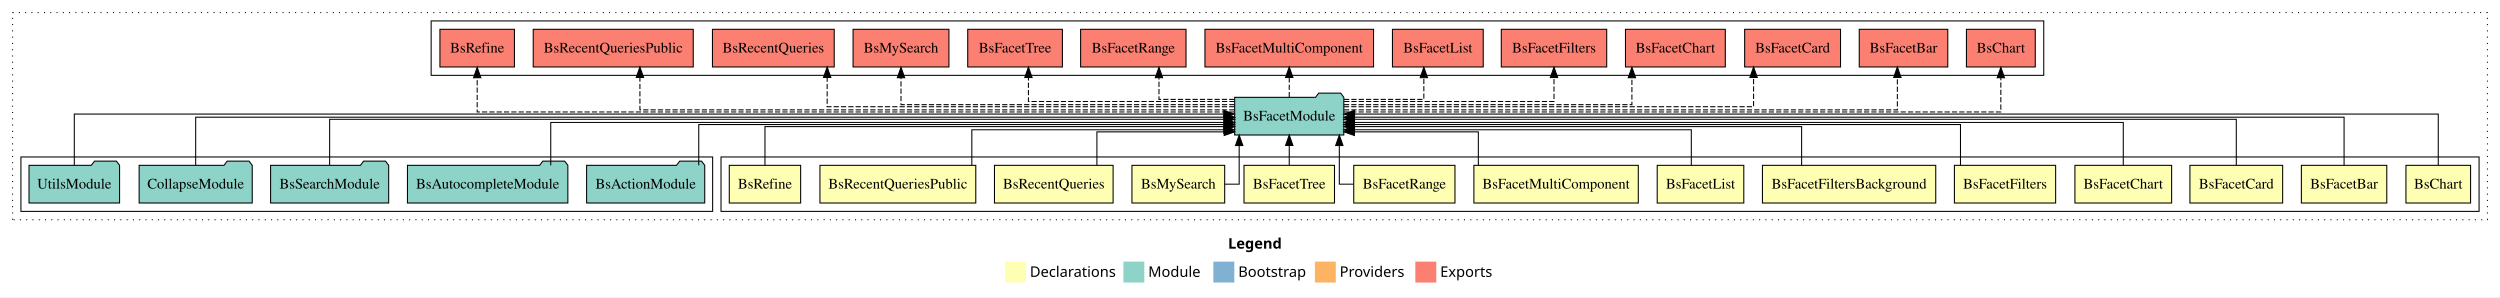
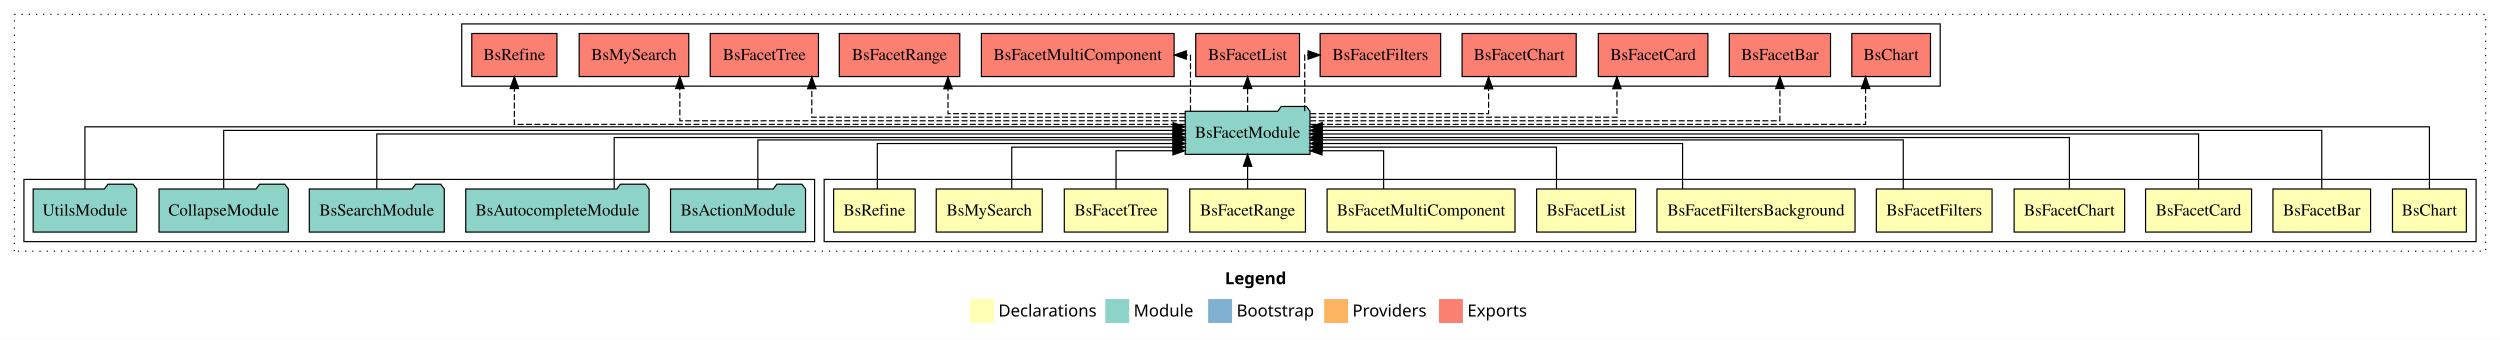
- <svg xmlns="http://www.w3.org/2000/svg" width="2389pt" height="284pt" viewBox="0.00 0.00 2389.00 284.00">
+ <svg xmlns="http://www.w3.org/2000/svg" width="2090pt" height="284pt" viewBox="0.00 0.00 2090.00 284.00">
  <g id="graph0" class="graph" transform="scale(1 1) rotate(0) translate(4 280)">
-     <polygon fill="#ffffff" stroke="transparent" points="-4,4 -4,-280 2385,-280 2385,4 -4,4" />
-     <text text-anchor="start" x="1169.509" y="-42.4" font-family="sans-serif" font-weight="bold" font-size="14.00" fill="#000000">Legend</text>
-     <polygon fill="#ffffb3" stroke="transparent" points="956.5,-10 956.5,-30 976.5,-30 976.5,-10 956.5,-10" />
-     <text text-anchor="start" x="980.129" y="-15.4" font-family="sans-serif" font-size="14.00" fill="#000000">  Declarations</text>
-     <polygon fill="#8dd3c7" stroke="transparent" points="1069.5,-10 1069.5,-30 1089.5,-30 1089.5,-10 1069.5,-10" />
-     <text text-anchor="start" x="1093.225" y="-15.4" font-family="sans-serif" font-size="14.00" fill="#000000">  Module</text>
-     <polygon fill="#80b1d3" stroke="transparent" points="1155.5,-10 1155.5,-30 1175.5,-30 1175.5,-10 1155.5,-10" />
-     <text text-anchor="start" x="1179.281" y="-15.4" font-family="sans-serif" font-size="14.00" fill="#000000">  Bootstrap</text>
-     <polygon fill="#fdb462" stroke="transparent" points="1252.5,-10 1252.5,-30 1272.5,-30 1272.5,-10 1252.5,-10" />
-     <text text-anchor="start" x="1276.173" y="-15.4" font-family="sans-serif" font-size="14.00" fill="#000000">  Providers</text>
-     <polygon fill="#fb8072" stroke="transparent" points="1348.5,-10 1348.5,-30 1368.5,-30 1368.5,-10 1348.5,-10" />
-     <text text-anchor="start" x="1372.226" y="-15.4" font-family="sans-serif" font-size="14.00" fill="#000000">  Exports</text>
+     <polygon fill="#ffffff" stroke="transparent" points="-4,4 -4,-280 2086,-280 2086,4 -4,4" />
+     <text text-anchor="start" x="1020.009" y="-42.4" font-family="sans-serif" font-weight="bold" font-size="14.00" fill="#000000">Legend</text>
+     <polygon fill="#ffffb3" stroke="transparent" points="807,-10 807,-30 827,-30 827,-10 807,-10" />
+     <text text-anchor="start" x="830.629" y="-15.4" font-family="sans-serif" font-size="14.00" fill="#000000">  Declarations</text>
+     <polygon fill="#8dd3c7" stroke="transparent" points="920,-10 920,-30 940,-30 940,-10 920,-10" />
+     <text text-anchor="start" x="943.725" y="-15.4" font-family="sans-serif" font-size="14.00" fill="#000000">  Module</text>
+     <polygon fill="#80b1d3" stroke="transparent" points="1006,-10 1006,-30 1026,-30 1026,-10 1006,-10" />
+     <text text-anchor="start" x="1029.781" y="-15.4" font-family="sans-serif" font-size="14.00" fill="#000000">  Bootstrap</text>
+     <polygon fill="#fdb462" stroke="transparent" points="1103,-10 1103,-30 1123,-30 1123,-10 1103,-10" />
+     <text text-anchor="start" x="1126.673" y="-15.4" font-family="sans-serif" font-size="14.00" fill="#000000">  Providers</text>
+     <polygon fill="#fb8072" stroke="transparent" points="1199,-10 1199,-30 1219,-30 1219,-10 1199,-10" />
+     <text text-anchor="start" x="1222.726" y="-15.4" font-family="sans-serif" font-size="14.00" fill="#000000">  Exports</text>
    <g id="clust1" class="cluster">
-       <polygon fill="none" stroke="#000000" stroke-dasharray="1,5" points="8,-70 8,-268 2373,-268 2373,-70 8,-70" />
+       <polygon fill="none" stroke="#000000" stroke-dasharray="1,5" points="8,-70 8,-268 2074,-268 2074,-70 8,-70" />
    </g>
    <g id="clust2" class="cluster">
-       <polygon fill="none" stroke="#000000" points="685,-78 685,-130 2365,-130 2365,-78 685,-78" />
-     </g>
-     <g id="clust17" class="cluster">
+       <polygon fill="none" stroke="#000000" points="685,-78 685,-130 2066,-130 2066,-78 685,-78" />
+     </g>
+     <g id="clust15" class="cluster">
      <polygon fill="none" stroke="#000000" points="16,-78 16,-130 677,-130 677,-78 16,-78" />
    </g>
-     <g id="clust18" class="cluster">
-       <polygon fill="none" stroke="#000000" points="408,-208 408,-260 1949,-260 1949,-208 408,-208" />
+     <g id="clust16" class="cluster">
+       <polygon fill="none" stroke="#000000" points="382,-208 382,-260 1618,-260 1618,-208 382,-208" />
    </g>
    <g id="node1" class="node">
-       <polygon fill="#ffffb3" stroke="#000000" points="2356.884,-122 2295.116,-122 2295.116,-86 2356.884,-86 2356.884,-122" />
-       <text text-anchor="middle" x="2326" y="-99.8" font-family="Times,serif" font-size="14.00" fill="#000000">BsChart</text>
-     </g>
-     <g id="node15" class="node">
-       <polygon fill="#8dd3c7" stroke="#000000" points="1280.149,-187 1277.149,-191 1256.149,-191 1253.149,-187 1175.851,-187 1175.851,-151 1280.149,-151 1280.149,-187" />
-       <text text-anchor="middle" x="1228" y="-164.8" font-family="Times,serif" font-size="14.00" fill="#000000">BsFacetModule</text>
+       <polygon fill="#ffffb3" stroke="#000000" points="2057.884,-122 1996.116,-122 1996.116,-86 2057.884,-86 2057.884,-122" />
+       <text text-anchor="middle" x="2027" y="-99.8" font-family="Times,serif" font-size="14.00" fill="#000000">BsChart</text>
+     </g>
+     <g id="node13" class="node">
+       <polygon fill="#8dd3c7" stroke="#000000" points="1091.149,-187 1088.149,-191 1067.149,-191 1064.149,-187 986.851,-187 986.851,-151 1091.149,-151 1091.149,-187" />
+       <text text-anchor="middle" x="1039" y="-164.8" font-family="Times,serif" font-size="14.00" fill="#000000">BsFacetModule</text>
    </g>
    <g id="edge1" class="edge">
-       <path fill="none" stroke="#000000" d="M2326,-122.308C2326,-142.145 2326,-171 2326,-171 2326,-171 1290.22,-171 1290.22,-171" />
-       <polygon fill="#000000" stroke="#000000" points="1290.22,-167.5 1280.22,-171 1290.22,-174.5 1290.22,-167.5" />
+       <path fill="none" stroke="#000000" d="M2027,-122.027C2027,-142.767 2027,-174 2027,-174 2027,-174 1101.422,-174 1101.422,-174" />
+       <polygon fill="#000000" stroke="#000000" points="1101.422,-170.5 1091.422,-174 1101.422,-177.5 1101.422,-170.5" />
    </g>
    <g id="node2" class="node">
-       <polygon fill="#ffffb3" stroke="#000000" points="2276.811,-122 2195.189,-122 2195.189,-86 2276.811,-86 2276.811,-122" />
-       <text text-anchor="middle" x="2236" y="-99.8" font-family="Times,serif" font-size="14.00" fill="#000000">BsFacetBar</text>
+       <polygon fill="#ffffb3" stroke="#000000" points="1977.811,-122 1896.189,-122 1896.189,-86 1977.811,-86 1977.811,-122" />
+       <text text-anchor="middle" x="1937" y="-99.8" font-family="Times,serif" font-size="14.00" fill="#000000">BsFacetBar</text>
    </g>
    <g id="edge2" class="edge">
-       <path fill="none" stroke="#000000" d="M2236,-122.169C2236,-141.09 2236,-168 2236,-168 2236,-168 1290.423,-168 1290.423,-168" />
-       <polygon fill="#000000" stroke="#000000" points="1290.423,-164.5 1280.423,-168 1290.423,-171.5 1290.423,-164.5" />
+       <path fill="none" stroke="#000000" d="M1937,-122.308C1937,-142.145 1937,-171 1937,-171 1937,-171 1101.162,-171 1101.162,-171" />
+       <polygon fill="#000000" stroke="#000000" points="1101.162,-167.5 1091.162,-171 1101.162,-174.5 1101.162,-167.5" />
    </g>
    <g id="node3" class="node">
-       <polygon fill="#ffffb3" stroke="#000000" points="2177.311,-122 2088.689,-122 2088.689,-86 2177.311,-86 2177.311,-122" />
-       <text text-anchor="middle" x="2133" y="-99.8" font-family="Times,serif" font-size="14.00" fill="#000000">BsFacetCard</text>
+       <polygon fill="#ffffb3" stroke="#000000" points="1878.311,-122 1789.689,-122 1789.689,-86 1878.311,-86 1878.311,-122" />
+       <text text-anchor="middle" x="1834" y="-99.8" font-family="Times,serif" font-size="14.00" fill="#000000">BsFacetCard</text>
    </g>
    <g id="edge3" class="edge">
-       <path fill="none" stroke="#000000" d="M2133,-122.267C2133,-140.555 2133,-166 2133,-166 2133,-166 1290.237,-166 1290.237,-166" />
-       <polygon fill="#000000" stroke="#000000" points="1290.237,-162.5 1280.237,-166 1290.237,-169.5 1290.237,-162.5" />
+       <path fill="none" stroke="#000000" d="M1834,-122.169C1834,-141.09 1834,-168 1834,-168 1834,-168 1101.162,-168 1101.162,-168" />
+       <polygon fill="#000000" stroke="#000000" points="1101.162,-164.5 1091.162,-168 1101.162,-171.5 1101.162,-164.5" />
    </g>
    <g id="node4" class="node">
-       <polygon fill="#ffffb3" stroke="#000000" points="2071.201,-122 1978.799,-122 1978.799,-86 2071.201,-86 2071.201,-122" />
-       <text text-anchor="middle" x="2025" y="-99.8" font-family="Times,serif" font-size="14.00" fill="#000000">BsFacetChart</text>
+       <polygon fill="#ffffb3" stroke="#000000" points="1772.201,-122 1679.799,-122 1679.799,-86 1772.201,-86 1772.201,-122" />
+       <text text-anchor="middle" x="1726" y="-99.8" font-family="Times,serif" font-size="14.00" fill="#000000">BsFacetChart</text>
    </g>
    <g id="edge4" class="edge">
-       <path fill="none" stroke="#000000" d="M2025,-122.022C2025,-139.373 2025,-163 2025,-163 2025,-163 1290.293,-163 1290.293,-163" />
-       <polygon fill="#000000" stroke="#000000" points="1290.293,-159.5 1280.293,-163 1290.293,-166.5 1290.293,-159.5" />
+       <path fill="none" stroke="#000000" d="M1726,-122.302C1726,-140.27 1726,-165 1726,-165 1726,-165 1101.2,-165 1101.2,-165" />
+       <polygon fill="#000000" stroke="#000000" points="1101.201,-161.5 1091.2,-165 1101.2,-168.5 1101.201,-161.5" />
    </g>
    <g id="node5" class="node">
-       <polygon fill="#ffffb3" stroke="#000000" points="1960.372,-122 1863.628,-122 1863.628,-86 1960.372,-86 1960.372,-122" />
-       <text text-anchor="middle" x="1912" y="-99.8" font-family="Times,serif" font-size="14.00" fill="#000000">BsFacetFilters</text>
+       <polygon fill="#ffffb3" stroke="#000000" points="1661.372,-122 1564.628,-122 1564.628,-86 1661.372,-86 1661.372,-122" />
+       <text text-anchor="middle" x="1613" y="-99.8" font-family="Times,serif" font-size="14.00" fill="#000000">BsFacetFilters</text>
    </g>
    <g id="edge5" class="edge">
-       <path fill="none" stroke="#000000" d="M1869.436,-122.035C1869.436,-138.734 1869.436,-161 1869.436,-161 1869.436,-161 1290.219,-161 1290.219,-161" />
-       <polygon fill="#000000" stroke="#000000" points="1290.219,-157.5 1280.219,-161 1290.219,-164.5 1290.219,-157.5" />
+       <path fill="none" stroke="#000000" d="M1587.128,-122.022C1587.128,-139.373 1587.128,-163 1587.128,-163 1587.128,-163 1101.557,-163 1101.557,-163" />
+       <polygon fill="#000000" stroke="#000000" points="1101.557,-159.5 1091.557,-163 1101.557,-166.5 1101.557,-159.5" />
    </g>
    <g id="node6" class="node">
-       <polygon fill="#ffffb3" stroke="#000000" points="1845.799,-122 1680.201,-122 1680.201,-86 1845.799,-86 1845.799,-122" />
-       <text text-anchor="middle" x="1763" y="-99.8" font-family="Times,serif" font-size="14.00" fill="#000000">BsFacetFiltersBackground</text>
+       <polygon fill="#ffffb3" stroke="#000000" points="1546.799,-122 1381.201,-122 1381.201,-86 1546.799,-86 1546.799,-122" />
+       <text text-anchor="middle" x="1464" y="-99.8" font-family="Times,serif" font-size="14.00" fill="#000000">BsFacetFiltersBackground</text>
    </g>
    <g id="edge6" class="edge">
-       <path fill="none" stroke="#000000" d="M1717.628,-122.009C1717.628,-138.049 1717.628,-159 1717.628,-159 1717.628,-159 1290.399,-159 1290.399,-159" />
-       <polygon fill="#000000" stroke="#000000" points="1290.399,-155.5 1280.399,-159 1290.399,-162.5 1290.399,-155.5" />
+       <path fill="none" stroke="#000000" d="M1402.628,-122.027C1402.628,-138.398 1402.628,-160 1402.628,-160 1402.628,-160 1101.486,-160 1101.486,-160" />
+       <polygon fill="#000000" stroke="#000000" points="1101.486,-156.5 1091.486,-160 1101.486,-163.5 1101.486,-156.5" />
    </g>
    <g id="node7" class="node">
-       <polygon fill="#ffffb3" stroke="#000000" points="1662.377,-122 1579.623,-122 1579.623,-86 1662.377,-86 1662.377,-122" />
-       <text text-anchor="middle" x="1621" y="-99.8" font-family="Times,serif" font-size="14.00" fill="#000000">BsFacetList</text>
+       <polygon fill="#ffffb3" stroke="#000000" points="1363.377,-122 1280.623,-122 1280.623,-86 1363.377,-86 1363.377,-122" />
+       <text text-anchor="middle" x="1322" y="-99.8" font-family="Times,serif" font-size="14.00" fill="#000000">BsFacetList</text>
    </g>
    <g id="edge7" class="edge">
-       <path fill="none" stroke="#000000" d="M1612.206,-122.187C1612.206,-137.182 1612.206,-156 1612.206,-156 1612.206,-156 1290.216,-156 1290.216,-156" />
-       <polygon fill="#000000" stroke="#000000" points="1290.216,-152.5 1280.216,-156 1290.216,-159.5 1290.216,-152.5" />
+       <path fill="none" stroke="#000000" d="M1297.206,-122.24C1297.206,-137.571 1297.206,-157 1297.206,-157 1297.206,-157 1101.252,-157 1101.252,-157" />
+       <polygon fill="#000000" stroke="#000000" points="1101.252,-153.5 1091.252,-157 1101.252,-160.5 1101.252,-153.5" />
    </g>
    <g id="node8" class="node">
-       <polygon fill="#ffffb3" stroke="#000000" points="1561.548,-122 1404.452,-122 1404.452,-86 1561.548,-86 1561.548,-122" />
-       <text text-anchor="middle" x="1483" y="-99.8" font-family="Times,serif" font-size="14.00" fill="#000000">BsFacetMultiComponent</text>
+       <polygon fill="#ffffb3" stroke="#000000" points="1262.548,-122 1105.452,-122 1105.452,-86 1262.548,-86 1262.548,-122" />
+       <text text-anchor="middle" x="1184" y="-99.8" font-family="Times,serif" font-size="14.00" fill="#000000">BsFacetMultiComponent</text>
    </g>
    <g id="edge8" class="edge">
-       <path fill="none" stroke="#000000" d="M1408.707,-122.051C1408.707,-136.373 1408.707,-154 1408.707,-154 1408.707,-154 1290.268,-154 1290.268,-154" />
-       <polygon fill="#000000" stroke="#000000" points="1290.268,-150.5 1280.268,-154 1290.268,-157.5 1290.268,-150.5" />
+       <path fill="none" stroke="#000000" d="M1152.706,-122.051C1152.706,-136.373 1152.706,-154 1152.706,-154 1152.706,-154 1101.194,-154 1101.194,-154" />
+       <polygon fill="#000000" stroke="#000000" points="1101.194,-150.5 1091.194,-154 1101.194,-157.5 1101.194,-150.5" />
    </g>
    <g id="node9" class="node">
-       <polygon fill="#ffffb3" stroke="#000000" points="1386.364,-122 1289.636,-122 1289.636,-86 1386.364,-86 1386.364,-122" />
-       <text text-anchor="middle" x="1338" y="-99.8" font-family="Times,serif" font-size="14.00" fill="#000000">BsFacetRange</text>
+       <polygon fill="#ffffb3" stroke="#000000" points="1087.364,-122 990.636,-122 990.636,-86 1087.364,-86 1087.364,-122" />
+       <text text-anchor="middle" x="1039" y="-99.8" font-family="Times,serif" font-size="14.00" fill="#000000">BsFacetRange</text>
    </g>
    <g id="edge9" class="edge">
-       <path fill="none" stroke="#000000" d="M1289.333,-104C1281.47,-104 1275.847,-104 1275.847,-104 1275.847,-104 1275.847,-140.894 1275.847,-140.894" />
-       <polygon fill="#000000" stroke="#000000" points="1272.347,-140.894 1275.847,-150.894 1279.347,-140.894 1272.347,-140.894" />
+       <path fill="none" stroke="#000000" d="M1039,-122.106C1039,-122.106 1039,-140.991 1039,-140.991" />
+       <polygon fill="#000000" stroke="#000000" points="1035.5,-140.991 1039,-150.991 1042.5,-140.991 1035.5,-140.991" />
    </g>
    <g id="node10" class="node">
-       <polygon fill="#ffffb3" stroke="#000000" points="1271.241,-122 1184.759,-122 1184.759,-86 1271.241,-86 1271.241,-122" />
-       <text text-anchor="middle" x="1228" y="-99.8" font-family="Times,serif" font-size="14.00" fill="#000000">BsFacetTree</text>
+       <polygon fill="#ffffb3" stroke="#000000" points="972.241,-122 885.759,-122 885.759,-86 972.241,-86 972.241,-122" />
+       <text text-anchor="middle" x="929" y="-99.8" font-family="Times,serif" font-size="14.00" fill="#000000">BsFacetTree</text>
    </g>
    <g id="edge10" class="edge">
-       <path fill="none" stroke="#000000" d="M1228,-122.106C1228,-122.106 1228,-140.991 1228,-140.991" />
-       <polygon fill="#000000" stroke="#000000" points="1224.5,-140.991 1228,-150.991 1231.5,-140.991 1224.5,-140.991" />
+       <path fill="none" stroke="#000000" d="M929,-122.051C929,-136.373 929,-154 929,-154 929,-154 976.577,-154 976.577,-154" />
+       <polygon fill="#000000" stroke="#000000" points="976.577,-157.5 986.577,-154 976.577,-150.5 976.577,-157.5" />
    </g>
    <g id="node11" class="node">
-       <polygon fill="#ffffb3" stroke="#000000" points="1166.313,-122 1077.687,-122 1077.687,-86 1166.313,-86 1166.313,-122" />
-       <text text-anchor="middle" x="1122" y="-99.8" font-family="Times,serif" font-size="14.00" fill="#000000">BsMySearch</text>
+       <polygon fill="#ffffb3" stroke="#000000" points="867.313,-122 778.687,-122 778.687,-86 867.313,-86 867.313,-122" />
+       <text text-anchor="middle" x="823" y="-99.8" font-family="Times,serif" font-size="14.00" fill="#000000">BsMySearch</text>
    </g>
    <g id="edge11" class="edge">
-       <path fill="none" stroke="#000000" d="M1166.371,-104C1174.331,-104 1180.153,-104 1180.153,-104 1180.153,-104 1180.153,-140.894 1180.153,-140.894" />
-       <polygon fill="#000000" stroke="#000000" points="1176.653,-140.894 1180.153,-150.894 1183.653,-140.894 1176.653,-140.894" />
+       <path fill="none" stroke="#000000" d="M841.817,-122.24C841.817,-137.571 841.817,-157 841.817,-157 841.817,-157 976.676,-157 976.676,-157" />
+       <polygon fill="#000000" stroke="#000000" points="976.676,-160.5 986.676,-157 976.676,-153.5 976.676,-160.5" />
    </g>
    <g id="node12" class="node">
-       <polygon fill="#ffffb3" stroke="#000000" points="1059.684,-122 946.316,-122 946.316,-86 1059.684,-86 1059.684,-122" />
-       <text text-anchor="middle" x="1003" y="-99.8" font-family="Times,serif" font-size="14.00" fill="#000000">BsRecentQueries</text>
-     </g>
-     <g id="edge12" class="edge">
-       <path fill="none" stroke="#000000" d="M1044.205,-122.051C1044.205,-136.373 1044.205,-154 1044.205,-154 1044.205,-154 1165.823,-154 1165.823,-154" />
-       <polygon fill="#000000" stroke="#000000" points="1165.823,-157.5 1175.823,-154 1165.823,-150.5 1165.823,-157.5" />
-     </g>
-     <g id="node13" class="node">
-       <polygon fill="#ffffb3" stroke="#000000" points="928.462,-122 779.538,-122 779.538,-86 928.462,-86 928.462,-122" />
-       <text text-anchor="middle" x="854" y="-99.8" font-family="Times,serif" font-size="14.00" fill="#000000">BsRecentQueriesPublic</text>
-     </g>
-     <g id="edge13" class="edge">
-       <path fill="none" stroke="#000000" d="M924.68,-122.187C924.68,-137.182 924.68,-156 924.68,-156 924.68,-156 1165.512,-156 1165.512,-156" />
-       <polygon fill="#000000" stroke="#000000" points="1165.512,-159.5 1175.512,-156 1165.512,-152.5 1165.512,-159.5" />
-     </g>
-     <g id="node14" class="node">
      <polygon fill="#ffffb3" stroke="#000000" points="761.098,-122 692.902,-122 692.902,-86 761.098,-86 761.098,-122" />
      <text text-anchor="middle" x="727" y="-99.8" font-family="Times,serif" font-size="14.00" fill="#000000">BsRefine</text>
    </g>
-     <g id="edge14" class="edge">
-       <path fill="none" stroke="#000000" d="M727,-122.009C727,-138.049 727,-159 727,-159 727,-159 1165.802,-159 1165.802,-159" />
-       <polygon fill="#000000" stroke="#000000" points="1165.802,-162.5 1175.802,-159 1165.802,-155.5 1165.802,-162.5" />
+     <g id="edge12" class="edge">
+       <path fill="none" stroke="#000000" d="M729.434,-122.027C729.434,-138.398 729.434,-160 729.434,-160 729.434,-160 976.836,-160 976.836,-160" />
+       <polygon fill="#000000" stroke="#000000" points="976.836,-163.5 986.836,-160 976.836,-156.5 976.836,-163.5" />
+     </g>
+     <g id="node19" class="node">
+       <polygon fill="#fb8072" stroke="#000000" points="1609.885,-252 1544.115,-252 1544.115,-216 1609.885,-216 1609.885,-252" />
+       <text text-anchor="middle" x="1577" y="-229.8" font-family="Times,serif" font-size="14.00" fill="#000000">BsChart </text>
+     </g>
+     <g id="edge18" class="edge">
+       <path fill="none" stroke="#000000" stroke-dasharray="5,2" d="M1091.378,-176C1222.714,-176 1555.607,-176 1555.607,-176 1555.607,-176 1555.607,-205.966 1555.607,-205.966" />
+       <polygon fill="#000000" stroke="#000000" points="1552.107,-205.966 1555.607,-215.966 1559.107,-205.966 1552.107,-205.966" />
+     </g>
+     <g id="node20" class="node">
+       <polygon fill="#fb8072" stroke="#000000" points="1526.31,-252 1441.69,-252 1441.69,-216 1526.31,-216 1526.31,-252" />
+       <text text-anchor="middle" x="1484" y="-229.8" font-family="Times,serif" font-size="14.00" fill="#000000">BsFacetBar </text>
+     </g>
+     <g id="edge19" class="edge">
+       <path fill="none" stroke="#000000" stroke-dasharray="5,2" d="M1091.356,-179C1208.988,-179 1484,-179 1484,-179 1484,-179 1484,-205.991 1484,-205.991" />
+       <polygon fill="#000000" stroke="#000000" points="1480.5,-205.991 1484,-215.991 1487.5,-205.991 1480.5,-205.991" />
    </g>
    <g id="node21" class="node">
-       <polygon fill="#fb8072" stroke="#000000" points="1940.885,-252 1875.115,-252 1875.115,-216 1940.885,-216 1940.885,-252" />
-       <text text-anchor="middle" x="1908" y="-229.8" font-family="Times,serif" font-size="14.00" fill="#000000">BsChart </text>
+       <polygon fill="#fb8072" stroke="#000000" points="1423.81,-252 1332.19,-252 1332.19,-216 1423.81,-216 1423.81,-252" />
+       <text text-anchor="middle" x="1378" y="-229.8" font-family="Times,serif" font-size="14.00" fill="#000000">BsFacetCard </text>
    </g>
    <g id="edge20" class="edge">
-       <path fill="none" stroke="#000000" stroke-dasharray="5,2" d="M1280.229,-173C1439.46,-173 1908,-173 1908,-173 1908,-173 1908,-205.698 1908,-205.698" />
-       <polygon fill="#000000" stroke="#000000" points="1904.5,-205.698 1908,-215.698 1911.5,-205.698 1904.5,-205.698" />
+       <path fill="none" stroke="#000000" stroke-dasharray="5,2" d="M1091.378,-182C1179.47,-182 1347.767,-182 1347.767,-182 1347.767,-182 1347.767,-205.813 1347.767,-205.813" />
+       <polygon fill="#000000" stroke="#000000" points="1344.267,-205.813 1347.767,-215.813 1351.267,-205.813 1344.267,-205.813" />
    </g>
    <g id="node22" class="node">
-       <polygon fill="#fb8072" stroke="#000000" points="1857.31,-252 1772.69,-252 1772.69,-216 1857.31,-216 1857.31,-252" />
-       <text text-anchor="middle" x="1815" y="-229.8" font-family="Times,serif" font-size="14.00" fill="#000000">BsFacetBar </text>
+       <polygon fill="#fb8072" stroke="#000000" points="1313.701,-252 1218.299,-252 1218.299,-216 1313.701,-216 1313.701,-252" />
+       <text text-anchor="middle" x="1266" y="-229.8" font-family="Times,serif" font-size="14.00" fill="#000000">BsFacetChart </text>
    </g>
    <g id="edge21" class="edge">
-       <path fill="none" stroke="#000000" stroke-dasharray="5,2" d="M1280.339,-175C1423.182,-175 1809.122,-175 1809.122,-175 1809.122,-175 1809.122,-205.977 1809.122,-205.977" />
-       <polygon fill="#000000" stroke="#000000" points="1805.622,-205.977 1809.122,-215.977 1812.622,-205.977 1805.622,-205.977" />
+       <path fill="none" stroke="#000000" stroke-dasharray="5,2" d="M1091.406,-185C1151.098,-185 1240.462,-185 1240.462,-185 1240.462,-185 1240.462,-205.754 1240.462,-205.754" />
+       <polygon fill="#000000" stroke="#000000" points="1236.962,-205.754 1240.462,-215.754 1243.962,-205.754 1236.962,-205.754" />
    </g>
    <g id="node23" class="node">
-       <polygon fill="#fb8072" stroke="#000000" points="1754.81,-252 1663.19,-252 1663.19,-216 1754.81,-216 1754.81,-252" />
-       <text text-anchor="middle" x="1709" y="-229.8" font-family="Times,serif" font-size="14.00" fill="#000000">BsFacetCard </text>
+       <polygon fill="#fb8072" stroke="#000000" points="1200.373,-252 1099.627,-252 1099.627,-216 1200.373,-216 1200.373,-252" />
+       <text text-anchor="middle" x="1150" y="-229.8" font-family="Times,serif" font-size="14.00" fill="#000000">BsFacetFilters </text>
    </g>
    <g id="edge22" class="edge">
-       <path fill="none" stroke="#000000" stroke-dasharray="5,2" d="M1280.206,-178C1397.5,-178 1671.723,-178 1671.723,-178 1671.723,-178 1671.723,-205.973 1671.723,-205.973" />
-       <polygon fill="#000000" stroke="#000000" points="1668.223,-205.973 1671.723,-215.973 1675.223,-205.973 1668.223,-205.973" />
+       <path fill="none" stroke="#000000" stroke-dasharray="5,2" d="M1086.756,-187.106C1086.756,-206.339 1086.756,-234 1086.756,-234 1086.756,-234 1089.554,-234 1089.554,-234" />
+       <polygon fill="#000000" stroke="#000000" points="1089.554,-237.5 1099.554,-234 1089.554,-230.5 1089.554,-237.5" />
    </g>
    <g id="node24" class="node">
-       <polygon fill="#fb8072" stroke="#000000" points="1644.701,-252 1549.299,-252 1549.299,-216 1644.701,-216 1644.701,-252" />
-       <text text-anchor="middle" x="1597" y="-229.8" font-family="Times,serif" font-size="14.00" fill="#000000">BsFacetChart </text>
+       <polygon fill="#fb8072" stroke="#000000" points="1082.377,-252 995.623,-252 995.623,-216 1082.377,-216 1082.377,-252" />
+       <text text-anchor="middle" x="1039" y="-229.8" font-family="Times,serif" font-size="14.00" fill="#000000">BsFacetList </text>
    </g>
    <g id="edge23" class="edge">
-       <path fill="none" stroke="#000000" stroke-dasharray="5,2" d="M1280.249,-180C1372.701,-180 1555.462,-180 1555.462,-180 1555.462,-180 1555.462,-205.718 1555.462,-205.718" />
-       <polygon fill="#000000" stroke="#000000" points="1551.962,-205.718 1555.462,-215.718 1558.962,-205.718 1551.962,-205.718" />
+       <path fill="none" stroke="#000000" stroke-dasharray="5,2" d="M1039,-187.106C1039,-187.106 1039,-205.991 1039,-205.991" />
+       <polygon fill="#000000" stroke="#000000" points="1035.5,-205.991 1039,-215.991 1042.5,-205.991 1035.5,-205.991" />
    </g>
    <g id="node25" class="node">
-       <polygon fill="#fb8072" stroke="#000000" points="1531.373,-252 1430.627,-252 1430.627,-216 1531.373,-216 1531.373,-252" />
-       <text text-anchor="middle" x="1481" y="-229.8" font-family="Times,serif" font-size="14.00" fill="#000000">BsFacetFilters </text>
+       <polygon fill="#fb8072" stroke="#000000" points="977.547,-252 816.453,-252 816.453,-216 977.547,-216 977.547,-252" />
+       <text text-anchor="middle" x="897" y="-229.8" font-family="Times,serif" font-size="14.00" fill="#000000">BsFacetMultiComponent </text>
    </g>
    <g id="edge24" class="edge">
-       <path fill="none" stroke="#000000" stroke-dasharray="5,2" d="M1280.422,-183C1354.527,-183 1481,-183 1481,-183 1481,-183 1481,-205.876 1481,-205.876" />
-       <polygon fill="#000000" stroke="#000000" points="1477.5,-205.876 1481,-215.876 1484.5,-205.876 1477.5,-205.876" />
+       <path fill="none" stroke="#000000" stroke-dasharray="5,2" d="M991.244,-187.106C991.244,-206.339 991.244,-234 991.244,-234 991.244,-234 987.741,-234 987.741,-234" />
+       <polygon fill="#000000" stroke="#000000" points="987.741,-230.5 977.741,-234 987.741,-237.5 987.741,-230.5" />
    </g>
    <g id="node26" class="node">
-       <polygon fill="#fb8072" stroke="#000000" points="1413.377,-252 1326.623,-252 1326.623,-216 1413.377,-216 1413.377,-252" />
-       <text text-anchor="middle" x="1370" y="-229.8" font-family="Times,serif" font-size="14.00" fill="#000000">BsFacetList </text>
+       <polygon fill="#fb8072" stroke="#000000" points="798.365,-252 697.635,-252 697.635,-216 798.365,-216 798.365,-252" />
+       <text text-anchor="middle" x="748" y="-229.8" font-family="Times,serif" font-size="14.00" fill="#000000">BsFacetRange </text>
    </g>
    <g id="edge25" class="edge">
-       <path fill="none" stroke="#000000" stroke-dasharray="5,2" d="M1280.315,-185C1315.925,-185 1356.622,-185 1356.622,-185 1356.622,-185 1356.622,-205.754 1356.622,-205.754" />
-       <polygon fill="#000000" stroke="#000000" points="1353.122,-205.754 1356.622,-215.754 1360.122,-205.754 1353.122,-205.754" />
+       <path fill="none" stroke="#000000" stroke-dasharray="5,2" d="M986.795,-185C913.384,-185 788.513,-185 788.513,-185 788.513,-185 788.513,-205.754 788.513,-205.754" />
+       <polygon fill="#000000" stroke="#000000" points="785.013,-205.754 788.513,-215.754 792.013,-205.754 785.013,-205.754" />
    </g>
    <g id="node27" class="node">
-       <polygon fill="#fb8072" stroke="#000000" points="1308.547,-252 1147.453,-252 1147.453,-216 1308.547,-216 1308.547,-252" />
-       <text text-anchor="middle" x="1228" y="-229.8" font-family="Times,serif" font-size="14.00" fill="#000000">BsFacetMultiComponent </text>
+       <polygon fill="#fb8072" stroke="#000000" points="680.241,-252 589.759,-252 589.759,-216 680.241,-216 680.241,-252" />
+       <text text-anchor="middle" x="635" y="-229.8" font-family="Times,serif" font-size="14.00" fill="#000000">BsFacetTree </text>
    </g>
    <g id="edge26" class="edge">
-       <path fill="none" stroke="#000000" stroke-dasharray="5,2" d="M1228,-187.106C1228,-187.106 1228,-205.991 1228,-205.991" />
-       <polygon fill="#000000" stroke="#000000" points="1224.5,-205.991 1228,-215.991 1231.5,-205.991 1224.5,-205.991" />
+       <path fill="none" stroke="#000000" stroke-dasharray="5,2" d="M986.8,-182C886.059,-182 674.668,-182 674.668,-182 674.668,-182 674.668,-205.813 674.668,-205.813" />
+       <polygon fill="#000000" stroke="#000000" points="671.169,-205.813 674.668,-215.813 678.169,-205.813 671.169,-205.813" />
    </g>
    <g id="node28" class="node">
-       <polygon fill="#fb8072" stroke="#000000" points="1129.365,-252 1028.635,-252 1028.635,-216 1129.365,-216 1129.365,-252" />
-       <text text-anchor="middle" x="1079" y="-229.8" font-family="Times,serif" font-size="14.00" fill="#000000">BsFacetRange </text>
+       <polygon fill="#fb8072" stroke="#000000" points="571.813,-252 480.187,-252 480.187,-216 571.813,-216 571.813,-252" />
+       <text text-anchor="middle" x="526" y="-229.8" font-family="Times,serif" font-size="14.00" fill="#000000">BsMySearch </text>
    </g>
    <g id="edge27" class="edge">
-       <path fill="none" stroke="#000000" stroke-dasharray="5,2" d="M1175.567,-185C1141.545,-185 1103.513,-185 1103.513,-185 1103.513,-185 1103.513,-205.754 1103.513,-205.754" />
-       <polygon fill="#000000" stroke="#000000" points="1100.013,-205.754 1103.513,-215.754 1107.013,-205.754 1100.013,-205.754" />
+       <path fill="none" stroke="#000000" stroke-dasharray="5,2" d="M986.846,-179C863.543,-179 564.345,-179 564.345,-179 564.345,-179 564.345,-205.991 564.345,-205.991" />
+       <polygon fill="#000000" stroke="#000000" points="560.845,-205.991 564.345,-215.991 567.845,-205.991 560.845,-205.991" />
    </g>
    <g id="node29" class="node">
-       <polygon fill="#fb8072" stroke="#000000" points="1011.241,-252 920.759,-252 920.759,-216 1011.241,-216 1011.241,-252" />
-       <text text-anchor="middle" x="966" y="-229.8" font-family="Times,serif" font-size="14.00" fill="#000000">BsFacetTree </text>
+       <polygon fill="#fb8072" stroke="#000000" points="461.599,-252 390.401,-252 390.401,-216 461.599,-216 461.599,-252" />
+       <text text-anchor="middle" x="426" y="-229.8" font-family="Times,serif" font-size="14.00" fill="#000000">BsRefine </text>
    </g>
    <g id="edge28" class="edge">
-       <path fill="none" stroke="#000000" stroke-dasharray="5,2" d="M1175.752,-183C1102.668,-183 978.764,-183 978.764,-183 978.764,-183 978.764,-205.876 978.764,-205.876" />
-       <polygon fill="#000000" stroke="#000000" points="975.264,-205.876 978.764,-215.876 982.264,-205.876 975.264,-205.876" />
-     </g>
-     <g id="node30" class="node">
-       <polygon fill="#fb8072" stroke="#000000" points="902.813,-252 811.187,-252 811.187,-216 902.813,-216 902.813,-252" />
-       <text text-anchor="middle" x="857" y="-229.8" font-family="Times,serif" font-size="14.00" fill="#000000">BsMySearch </text>
-     </g>
-     <g id="edge29" class="edge">
-       <path fill="none" stroke="#000000" stroke-dasharray="5,2" d="M1175.632,-180C1073.365,-180 857,-180 857,-180 857,-180 857,-205.718 857,-205.718" />
-       <polygon fill="#000000" stroke="#000000" points="853.5,-205.718 857,-215.718 860.5,-205.718 853.5,-205.718" />
-     </g>
-     <g id="node31" class="node">
-       <polygon fill="#fb8072" stroke="#000000" points="793.184,-252 676.816,-252 676.816,-216 793.184,-216 793.184,-252" />
-       <text text-anchor="middle" x="735" y="-229.8" font-family="Times,serif" font-size="14.00" fill="#000000">BsRecentQueries </text>
-     </g>
-     <g id="edge30" class="edge">
-       <path fill="none" stroke="#000000" stroke-dasharray="5,2" d="M1175.612,-178C1058.645,-178 786.43,-178 786.43,-178 786.43,-178 786.43,-205.973 786.43,-205.973" />
-       <polygon fill="#000000" stroke="#000000" points="782.931,-205.973 786.43,-215.973 789.931,-205.973 782.931,-205.973" />
-     </g>
-     <g id="node32" class="node">
-       <polygon fill="#fb8072" stroke="#000000" points="658.463,-252 505.537,-252 505.537,-216 658.463,-216 658.463,-252" />
-       <text text-anchor="middle" x="582" y="-229.8" font-family="Times,serif" font-size="14.00" fill="#000000">BsRecentQueriesPublic </text>
-     </g>
-     <g id="edge31" class="edge">
-       <path fill="none" stroke="#000000" stroke-dasharray="5,2" d="M1175.632,-175C1026.039,-175 607.507,-175 607.507,-175 607.507,-175 607.507,-205.977 607.507,-205.977" />
-       <polygon fill="#000000" stroke="#000000" points="604.007,-205.977 607.507,-215.977 611.007,-205.977 604.007,-205.977" />
-     </g>
-     <g id="node33" class="node">
-       <polygon fill="#fb8072" stroke="#000000" points="487.599,-252 416.401,-252 416.401,-216 487.599,-216 487.599,-252" />
-       <text text-anchor="middle" x="452" y="-229.8" font-family="Times,serif" font-size="14.00" fill="#000000">BsRefine </text>
-     </g>
-     <g id="edge32" class="edge">
-       <path fill="none" stroke="#000000" stroke-dasharray="5,2" d="M1175.576,-173C1001.253,-173 452,-173 452,-173 452,-173 452,-205.698 452,-205.698" />
-       <polygon fill="#000000" stroke="#000000" points="448.5,-205.698 452,-215.698 455.5,-205.698 448.5,-205.698" />
-     </g>
-     <g id="node16" class="node">
+       <path fill="none" stroke="#000000" stroke-dasharray="5,2" d="M986.736,-176C838.495,-176 426,-176 426,-176 426,-176 426,-205.966 426,-205.966" />
+       <polygon fill="#000000" stroke="#000000" points="422.5,-205.966 426,-215.966 429.5,-205.966 422.5,-205.966" />
+     </g>
+     <g id="node14" class="node">
      <polygon fill="#8dd3c7" stroke="#000000" points="669.434,-122 666.434,-126 645.434,-126 642.434,-122 556.566,-122 556.566,-86 669.434,-86 669.434,-122" />
      <text text-anchor="middle" x="613" y="-99.8" font-family="Times,serif" font-size="14.00" fill="#000000">BsActionModule</text>
    </g>
-     <g id="edge15" class="edge">
-       <path fill="none" stroke="#000000" d="M663.724,-122.035C663.724,-138.734 663.724,-161 663.724,-161 663.724,-161 1165.674,-161 1165.674,-161" />
-       <polygon fill="#000000" stroke="#000000" points="1165.674,-164.5 1175.674,-161 1165.674,-157.5 1165.674,-164.5" />
-     </g>
-     <g id="node17" class="node">
+     <g id="edge13" class="edge">
+       <path fill="none" stroke="#000000" d="M629.548,-122.022C629.548,-139.373 629.548,-163 629.548,-163 629.548,-163 976.727,-163 976.727,-163" />
+       <polygon fill="#000000" stroke="#000000" points="976.727,-166.5 986.727,-163 976.727,-159.5 976.727,-166.5" />
+     </g>
+     <g id="node15" class="node">
      <polygon fill="#8dd3c7" stroke="#000000" points="538.644,-122 535.644,-126 514.644,-126 511.644,-122 385.356,-122 385.356,-86 538.644,-86 538.644,-122" />
      <text text-anchor="middle" x="462" y="-99.8" font-family="Times,serif" font-size="14.00" fill="#000000">BsAutocompleteModule</text>
    </g>
-     <g id="edge16" class="edge">
-       <path fill="none" stroke="#000000" d="M522.295,-122.022C522.295,-139.373 522.295,-163 522.295,-163 522.295,-163 1165.821,-163 1165.821,-163" />
-       <polygon fill="#000000" stroke="#000000" points="1165.821,-166.5 1175.821,-163 1165.821,-159.5 1165.821,-166.5" />
-     </g>
-     <g id="node18" class="node">
+     <g id="edge14" class="edge">
+       <path fill="none" stroke="#000000" d="M509.458,-122.302C509.458,-140.27 509.458,-165 509.458,-165 509.458,-165 976.776,-165 976.776,-165" />
+       <polygon fill="#000000" stroke="#000000" points="976.776,-168.5 986.776,-165 976.776,-161.5 976.776,-168.5" />
+     </g>
+     <g id="node16" class="node">
      <polygon fill="#8dd3c7" stroke="#000000" points="367.419,-122 364.419,-126 343.419,-126 340.419,-122 254.581,-122 254.581,-86 367.419,-86 367.419,-122" />
      <text text-anchor="middle" x="311" y="-99.8" font-family="Times,serif" font-size="14.00" fill="#000000">BsSearchModule</text>
    </g>
-     <g id="edge17" class="edge">
-       <path fill="none" stroke="#000000" d="M311,-122.267C311,-140.555 311,-166 311,-166 311,-166 1165.738,-166 1165.738,-166" />
-       <polygon fill="#000000" stroke="#000000" points="1165.738,-169.5 1175.738,-166 1165.738,-162.5 1165.738,-169.5" />
-     </g>
-     <g id="node19" class="node">
+     <g id="edge15" class="edge">
+       <path fill="none" stroke="#000000" d="M311,-122.169C311,-141.09 311,-168 311,-168 311,-168 976.644,-168 976.644,-168" />
+       <polygon fill="#000000" stroke="#000000" points="976.644,-171.5 986.644,-168 976.644,-164.5 976.644,-171.5" />
+     </g>
+     <g id="node17" class="node">
      <polygon fill="#8dd3c7" stroke="#000000" points="237.042,-122 234.042,-126 213.042,-126 210.042,-122 128.958,-122 128.958,-86 237.042,-86 237.042,-122" />
      <text text-anchor="middle" x="183" y="-99.8" font-family="Times,serif" font-size="14.00" fill="#000000">CollapseModule</text>
    </g>
-     <g id="edge18" class="edge">
-       <path fill="none" stroke="#000000" d="M183,-122.169C183,-141.09 183,-168 183,-168 183,-168 1165.821,-168 1165.821,-168" />
-       <polygon fill="#000000" stroke="#000000" points="1165.821,-171.5 1175.821,-168 1165.821,-164.5 1165.821,-171.5" />
-     </g>
-     <g id="node20" class="node">
+     <g id="edge16" class="edge">
+       <path fill="none" stroke="#000000" d="M183,-122.308C183,-142.145 183,-171 183,-171 183,-171 976.742,-171 976.742,-171" />
+       <polygon fill="#000000" stroke="#000000" points="976.742,-174.5 986.742,-171 976.742,-167.5 976.742,-174.5" />
+     </g>
+     <g id="node18" class="node">
      <polygon fill="#8dd3c7" stroke="#000000" points="110.273,-122 107.273,-126 86.273,-126 83.273,-122 23.727,-122 23.727,-86 110.273,-86 110.273,-122" />
      <text text-anchor="middle" x="67" y="-99.8" font-family="Times,serif" font-size="14.00" fill="#000000">UtilsModule</text>
    </g>
-     <g id="edge19" class="edge">
-       <path fill="none" stroke="#000000" d="M67,-122.308C67,-142.145 67,-171 67,-171 67,-171 1165.479,-171 1165.479,-171" />
-       <polygon fill="#000000" stroke="#000000" points="1165.479,-174.5 1175.479,-171 1165.479,-167.5 1165.479,-174.5" />
+     <g id="edge17" class="edge">
+       <path fill="none" stroke="#000000" d="M67,-122.027C67,-142.767 67,-174 67,-174 67,-174 976.741,-174 976.741,-174" />
+       <polygon fill="#000000" stroke="#000000" points="976.741,-177.5 986.741,-174 976.741,-170.5 976.741,-177.5" />
    </g>
  </g>
</svg>
